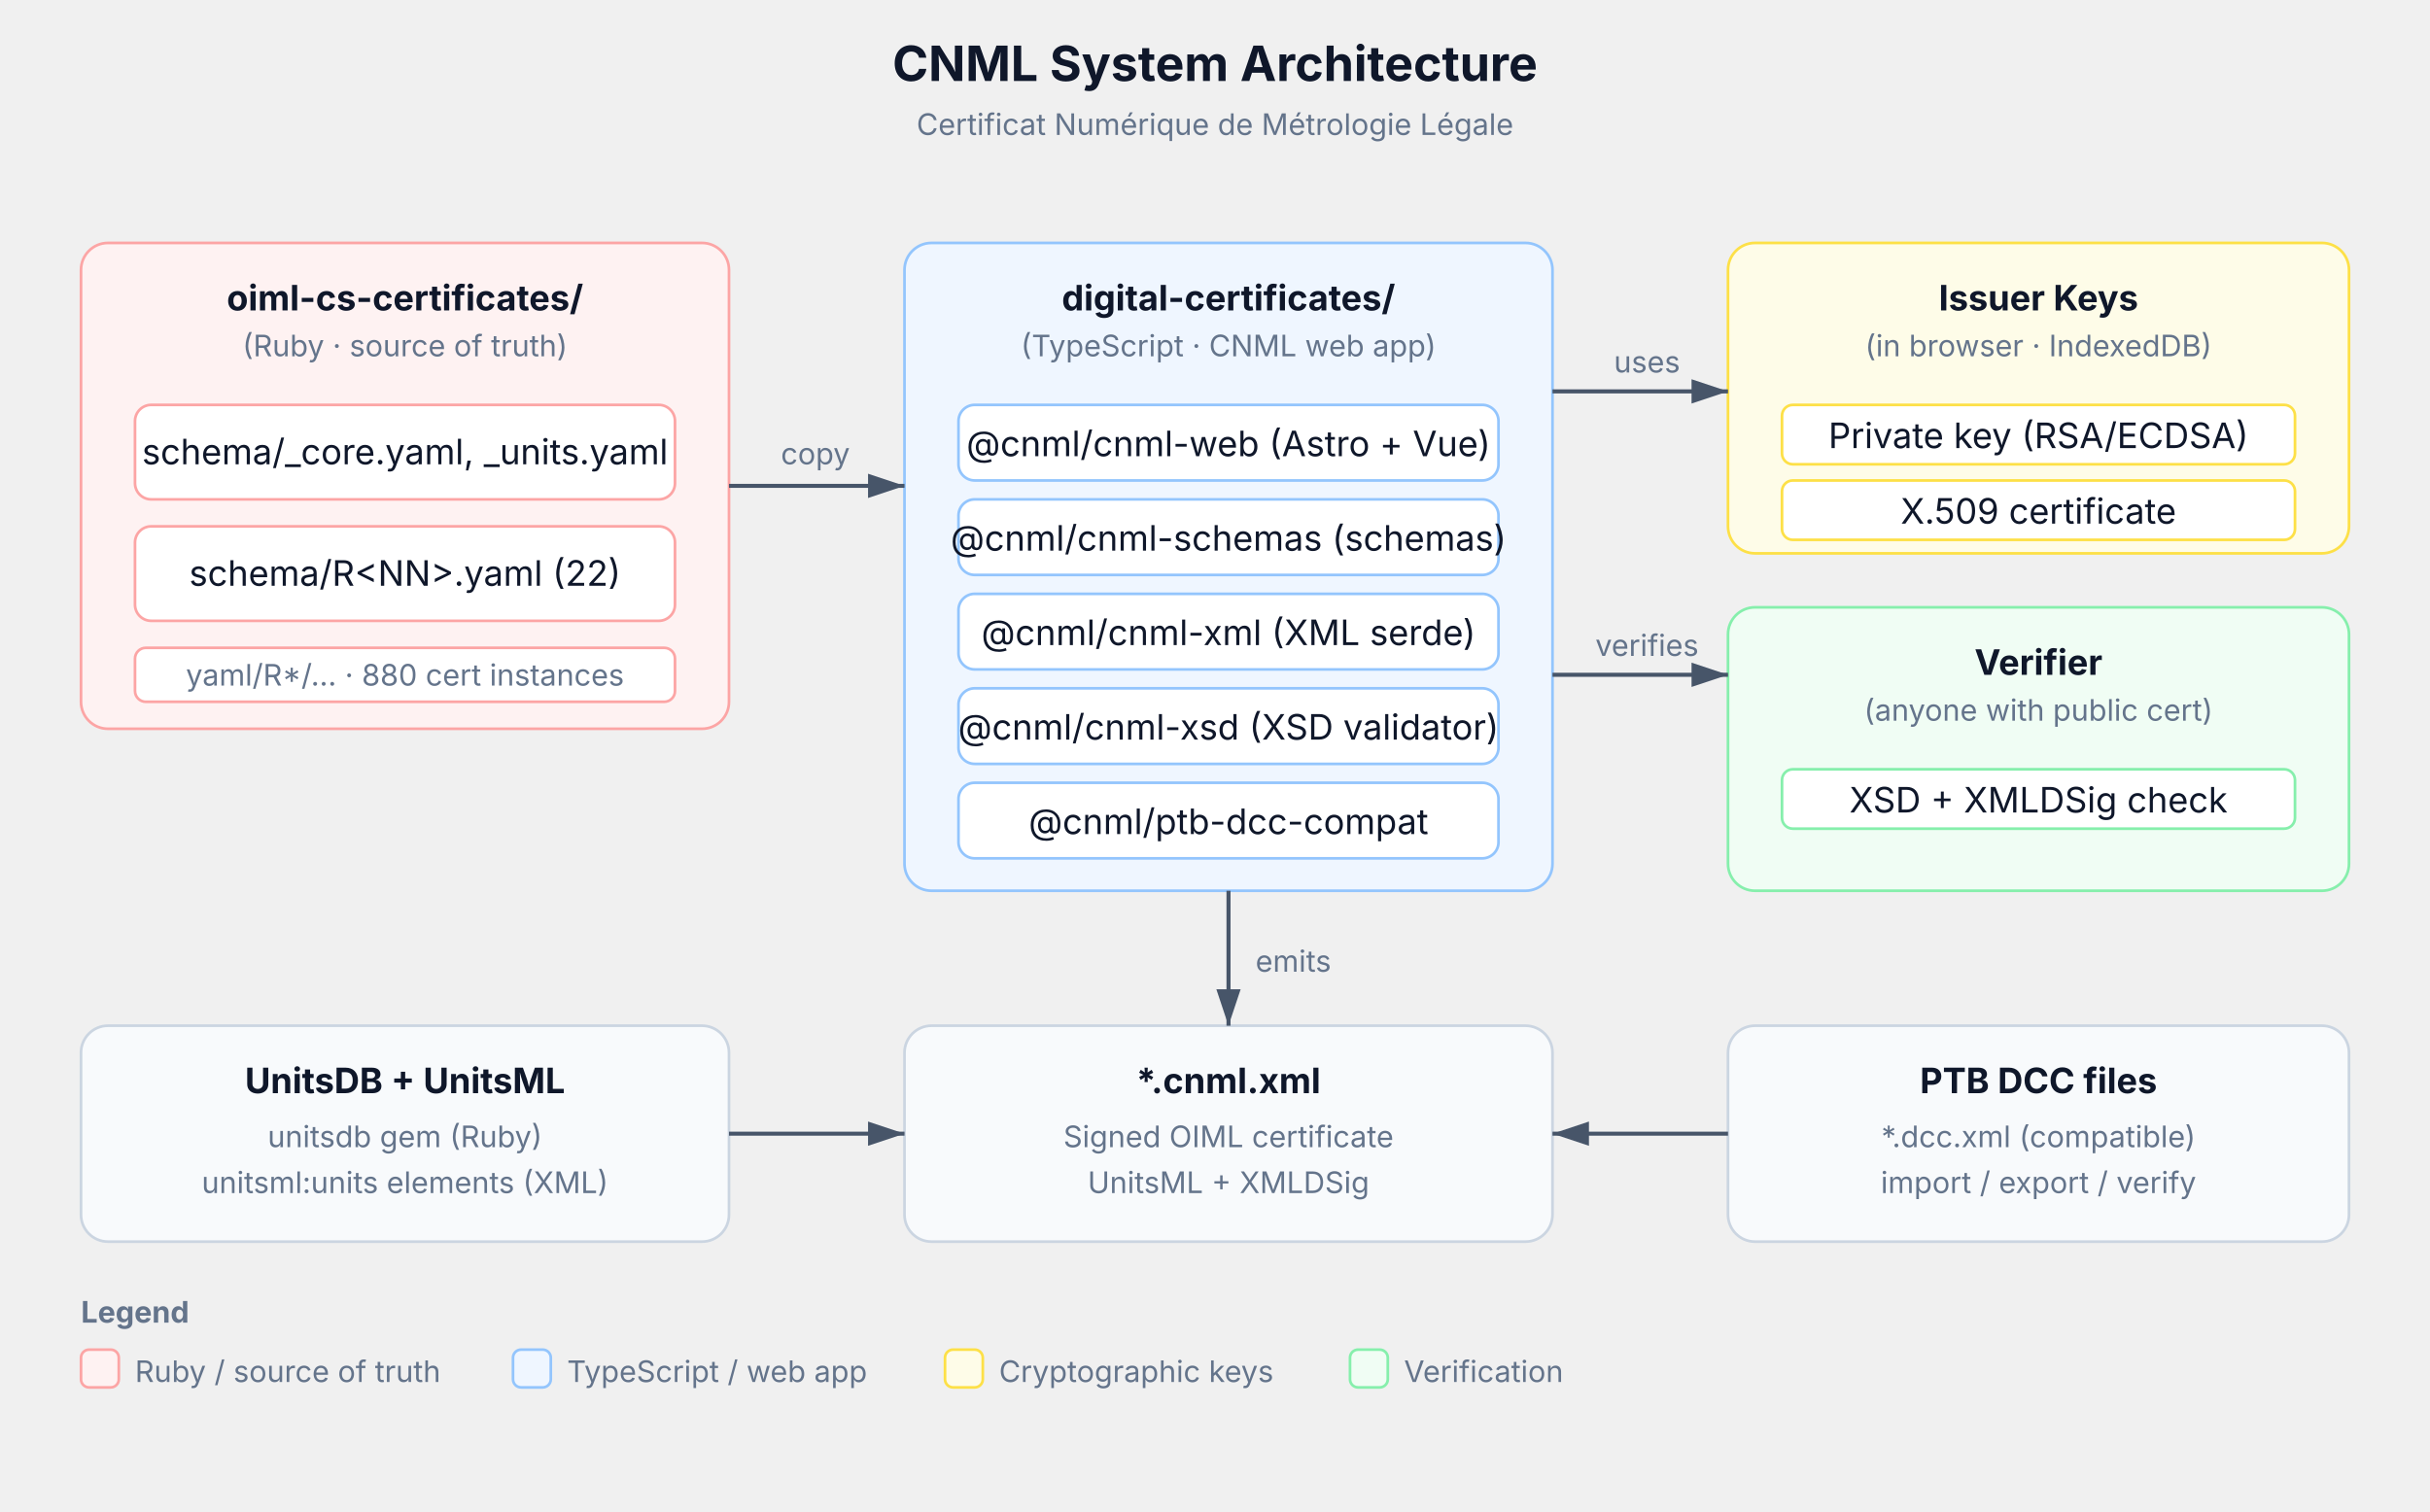
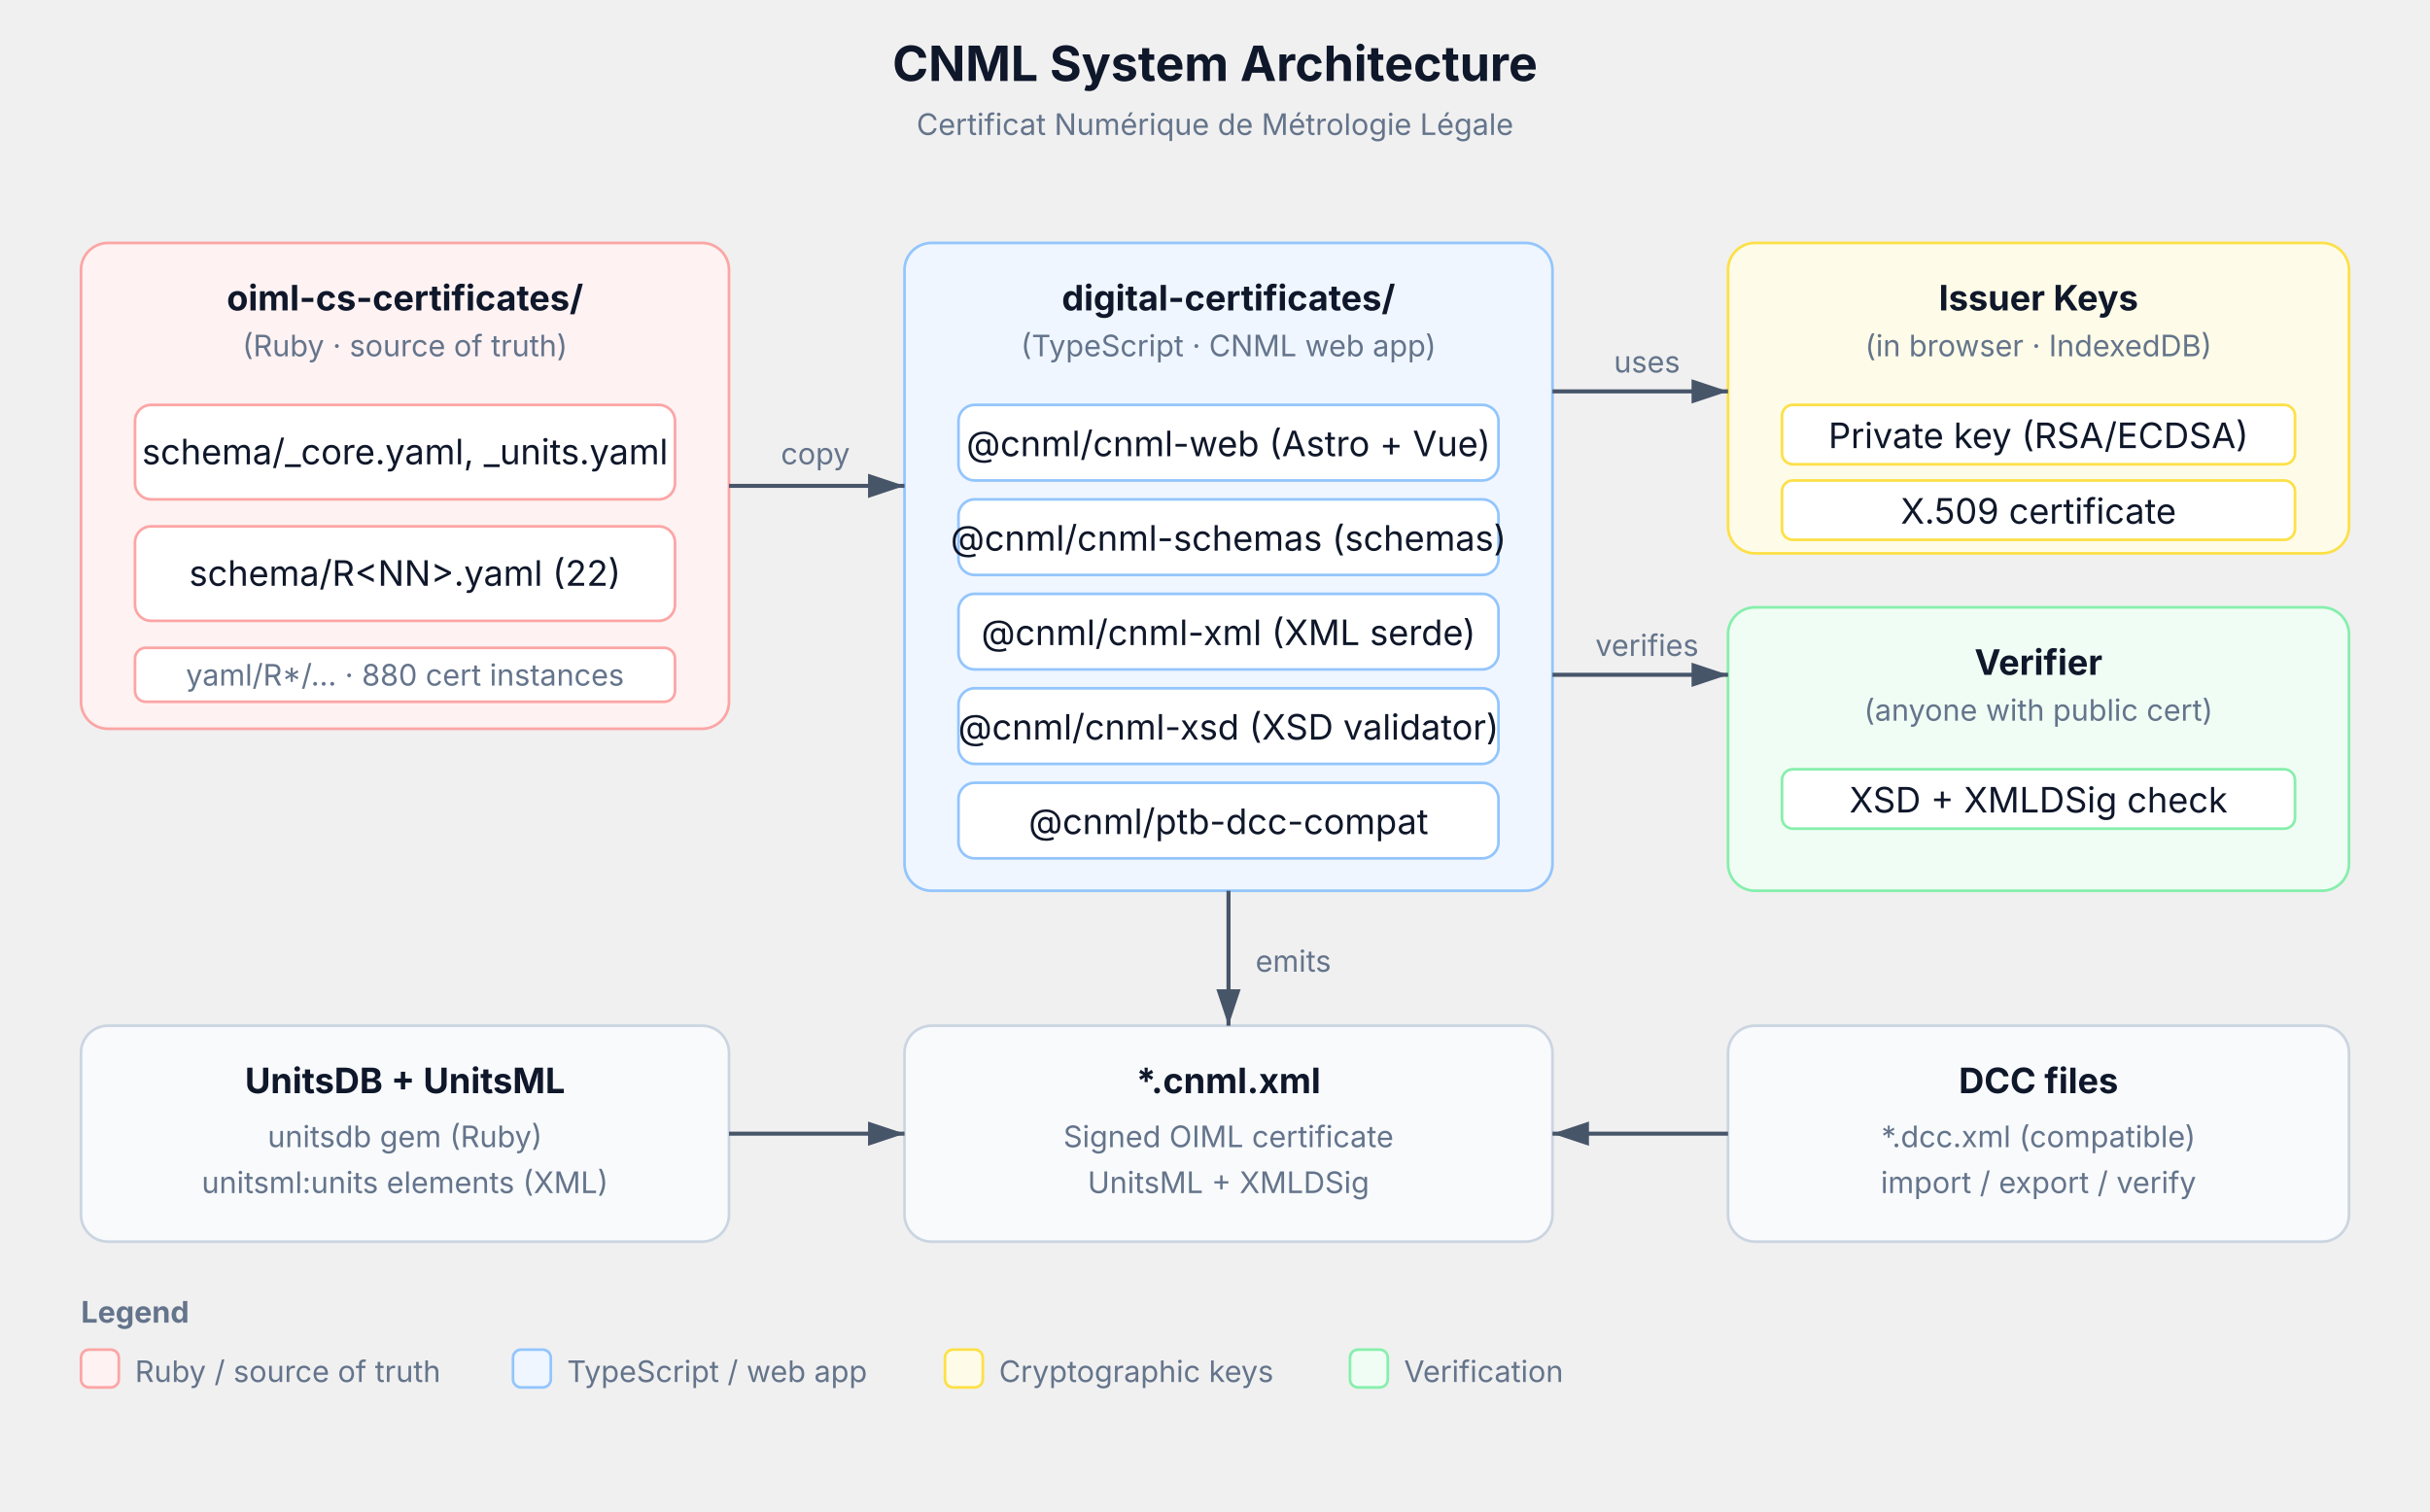
<svg xmlns="http://www.w3.org/2000/svg" viewBox="0 0 900 560" font-family="Inter, system-ui, sans-serif" font-size="13" fill="currentColor">
  <defs>
    <style>
      .box { fill: #f8fafc; stroke: #cbd5e1; stroke-width: 1; }
      .box-ruby { fill: #fef2f2; stroke: #fca5a5; }
      .box-ts { fill: #eff6ff; stroke: #93c5fd; }
      .box-key { fill: #fefce8; stroke: #fde047; }
      .box-verify { fill: #f0fdf4; stroke: #86efac; }
      .arrow { stroke: #475569; stroke-width: 1.5; fill: none; marker-end: url(#arr); }
      .label { fill: #0f172a; }
      .muted { fill: #64748b; font-size: 11px; }
    </style>
    <marker id="arr" markerWidth="10" markerHeight="10" refX="9" refY="3" orient="auto">
      <path d="M0,0 L0,6 L9,3 z" fill="#475569" />
    </marker>
  </defs>
  <text x="450" y="30" text-anchor="middle" font-size="18" font-weight="700" class="label">CNML System Architecture</text>
  <text x="450" y="50" text-anchor="middle" class="muted">Certificat Numérique de Métrologie Légale</text>
  <g>
    <rect x="30" y="90" width="240" height="180" rx="10" class="box box-ruby" />
    <text x="150" y="115" text-anchor="middle" font-weight="700" class="label">oiml-cs-certificates/</text>
    <text x="150" y="132" text-anchor="middle" class="muted">(Ruby · source of truth)</text>
    <rect x="50" y="150" width="200" height="35" rx="6" fill="white" stroke="#fca5a5" />
    <text x="150" y="172" text-anchor="middle" class="label">schema/_core.yaml, _units.yaml</text>
    <rect x="50" y="195" width="200" height="35" rx="6" fill="white" stroke="#fca5a5" />
    <text x="150" y="217" text-anchor="middle" class="label">schema/R&lt;NN&gt;.yaml (22)</text>
    <rect x="50" y="240" width="200" height="20" rx="4" fill="white" stroke="#fca5a5" />
    <text x="150" y="254" text-anchor="middle" class="muted">yaml/R*/...  ·  880 cert instances</text>
  </g>
  <g>
    <rect x="335" y="90" width="240" height="240" rx="10" class="box box-ts" />
    <text x="455" y="115" text-anchor="middle" font-weight="700" class="label">digital-certificates/</text>
    <text x="455" y="132" text-anchor="middle" class="muted">(TypeScript · CNML web app)</text>
    <rect x="355" y="150" width="200" height="28" rx="6" fill="white" stroke="#93c5fd" />
    <text x="455" y="169" text-anchor="middle" class="label">@cnml/cnml-web (Astro + Vue)</text>
    <rect x="355" y="185" width="200" height="28" rx="6" fill="white" stroke="#93c5fd" />
    <text x="455" y="204" text-anchor="middle" class="label">@cnml/cnml-schemas (schemas)</text>
    <rect x="355" y="220" width="200" height="28" rx="6" fill="white" stroke="#93c5fd" />
    <text x="455" y="239" text-anchor="middle" class="label">@cnml/cnml-xml (XML serde)</text>
    <rect x="355" y="255" width="200" height="28" rx="6" fill="white" stroke="#93c5fd" />
    <text x="455" y="274" text-anchor="middle" class="label">@cnml/cnml-xsd (XSD validator)</text>
    <rect x="355" y="290" width="200" height="28" rx="6" fill="white" stroke="#93c5fd" />
    <text x="455" y="309" text-anchor="middle" class="label">@cnml/ptb-dcc-compat</text>
  </g>
  <g>
    <rect x="640" y="90" width="230" height="115" rx="10" class="box box-key" />
    <text x="755" y="115" text-anchor="middle" font-weight="700" class="label">Issuer Keys</text>
    <text x="755" y="132" text-anchor="middle" class="muted">(in browser · IndexedDB)</text>
    <rect x="660" y="150" width="190" height="22" rx="4" fill="white" stroke="#fde047" />
    <text x="755" y="166" text-anchor="middle" class="label">Private key (RSA/ECDSA)</text>
    <rect x="660" y="178" width="190" height="22" rx="4" fill="white" stroke="#fde047" />
    <text x="755" y="194" text-anchor="middle" class="label">X.509 certificate</text>
  </g>
  <g>
    <rect x="640" y="225" width="230" height="105" rx="10" class="box box-verify" />
    <text x="755" y="250" text-anchor="middle" font-weight="700" class="label">Verifier</text>
    <text x="755" y="267" text-anchor="middle" class="muted">(anyone with public cert)</text>
    <rect x="660" y="285" width="190" height="22" rx="4" fill="white" stroke="#86efac" />
    <text x="755" y="301" text-anchor="middle" class="label">XSD + XMLDSig check</text>
  </g>
  <path d="M 270 180 Q 305 180 335 180" class="arrow" />
  <text x="302" y="172" text-anchor="middle" class="muted">copy</text>
  <path d="M 575 145 Q 610 145 640 145" class="arrow" />
  <text x="610" y="138" text-anchor="middle" class="muted">uses</text>
  <path d="M 575 250 Q 610 250 640 250" class="arrow" />
  <text x="610" y="243" text-anchor="middle" class="muted">verifies</text>
  <g>
    <rect x="335" y="380" width="240" height="80" rx="10" class="box" />
    <text x="455" y="405" text-anchor="middle" font-weight="700" class="label">*.cnml.xml</text>
    <text x="455" y="425" text-anchor="middle" class="muted">Signed OIML certificate</text>
    <text x="455" y="442" text-anchor="middle" class="muted">UnitsML + XMLDSig</text>
  </g>
  <path d="M 455 330 L 455 380" class="arrow" />
  <text x="465" y="360" class="muted">emits</text>
  <g>
    <rect x="640" y="380" width="230" height="80" rx="10" class="box" />
-     <text x="755" y="405" text-anchor="middle" font-weight="700" class="label">PTB DCC files</text>
+     <text x="755" y="405" text-anchor="middle" font-weight="700" class="label">DCC files</text>
    <text x="755" y="425" text-anchor="middle" class="muted">*.dcc.xml (compatible)</text>
    <text x="755" y="442" text-anchor="middle" class="muted">import / export / verify</text>
  </g>
  <path d="M 640 420 Q 610 420 575 420" class="arrow" />
  <g>
    <rect x="30" y="380" width="240" height="80" rx="10" class="box" />
    <text x="150" y="405" text-anchor="middle" font-weight="700" class="label">UnitsDB + UnitsML</text>
    <text x="150" y="425" text-anchor="middle" class="muted">unitsdb gem (Ruby)</text>
    <text x="150" y="442" text-anchor="middle" class="muted">unitsml:units elements (XML)</text>
  </g>
  <path d="M 270 420 Q 305 420 335 420" class="arrow" />
  <g transform="translate(30, 490)">
    <text x="0" y="0" class="muted" font-weight="700">Legend</text>
    <rect x="0" y="10" width="14" height="14" rx="3" class="box-ruby" />
    <text x="20" y="22" class="muted">Ruby / source of truth</text>
    <rect x="160" y="10" width="14" height="14" rx="3" class="box-ts" />
    <text x="180" y="22" class="muted">TypeScript / web app</text>
    <rect x="320" y="10" width="14" height="14" rx="3" class="box-key" />
    <text x="340" y="22" class="muted">Cryptographic keys</text>
    <rect x="470" y="10" width="14" height="14" rx="3" class="box-verify" />
    <text x="490" y="22" class="muted">Verification</text>
  </g>
</svg>
